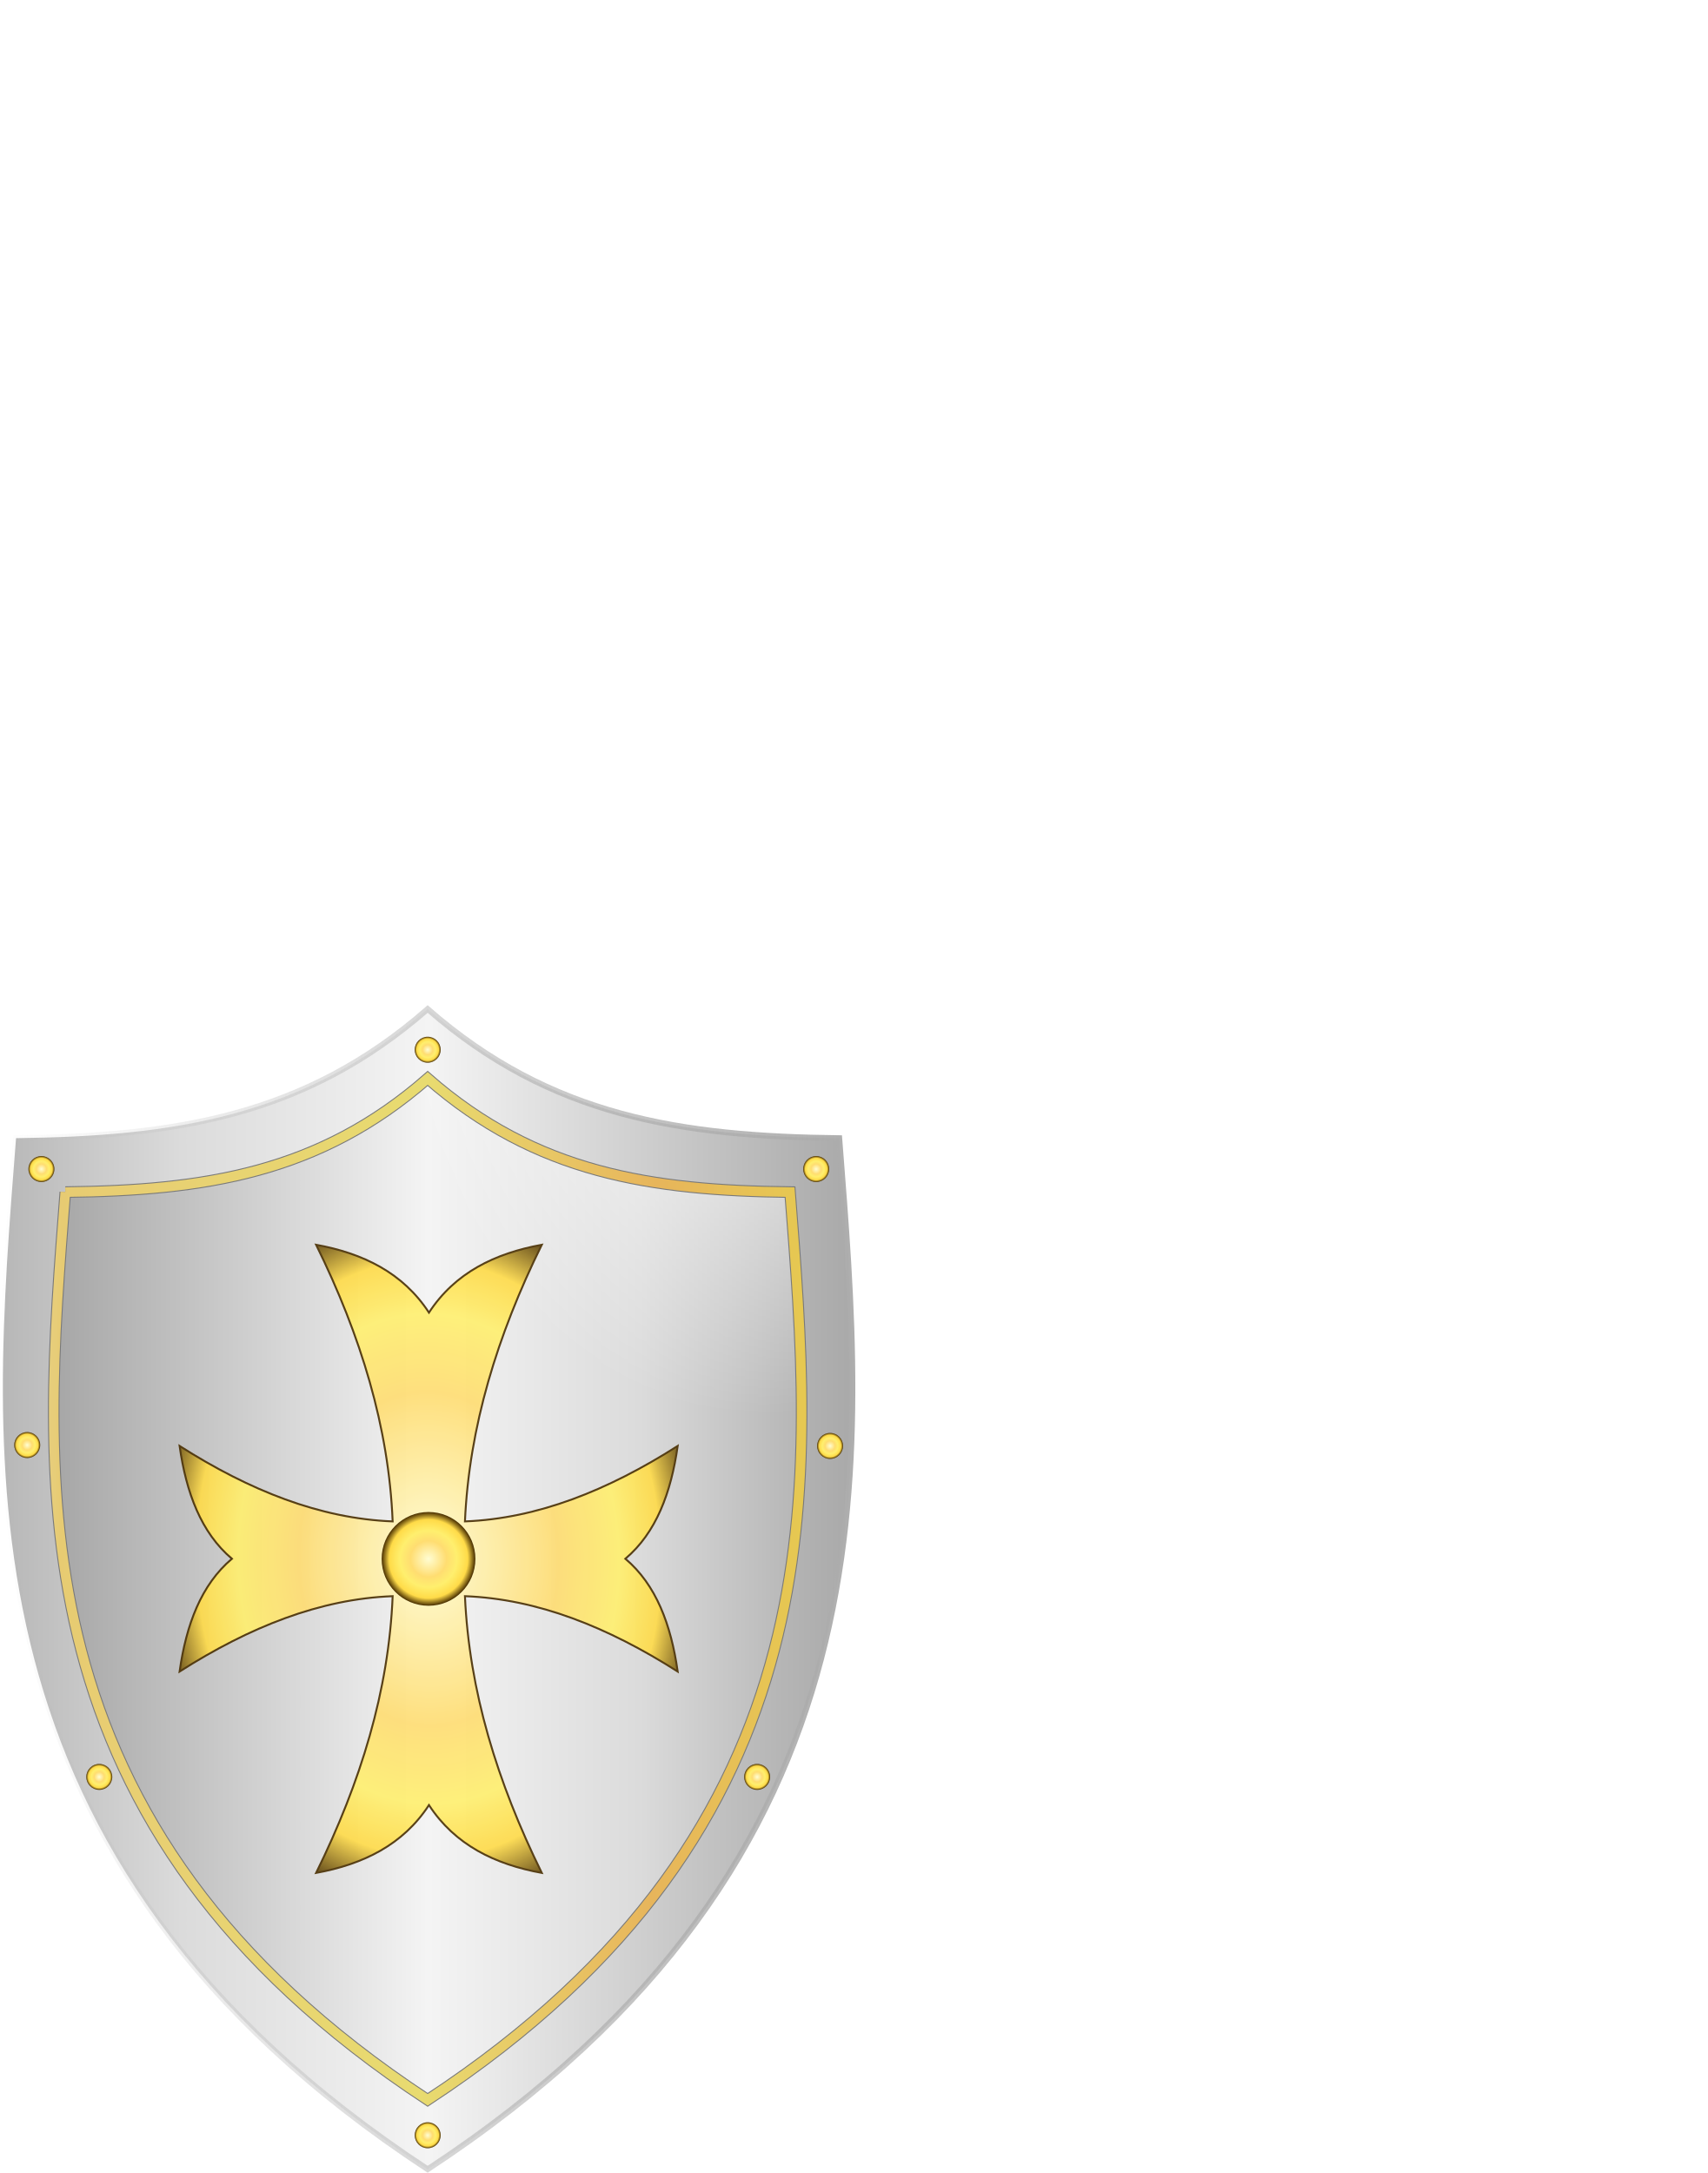
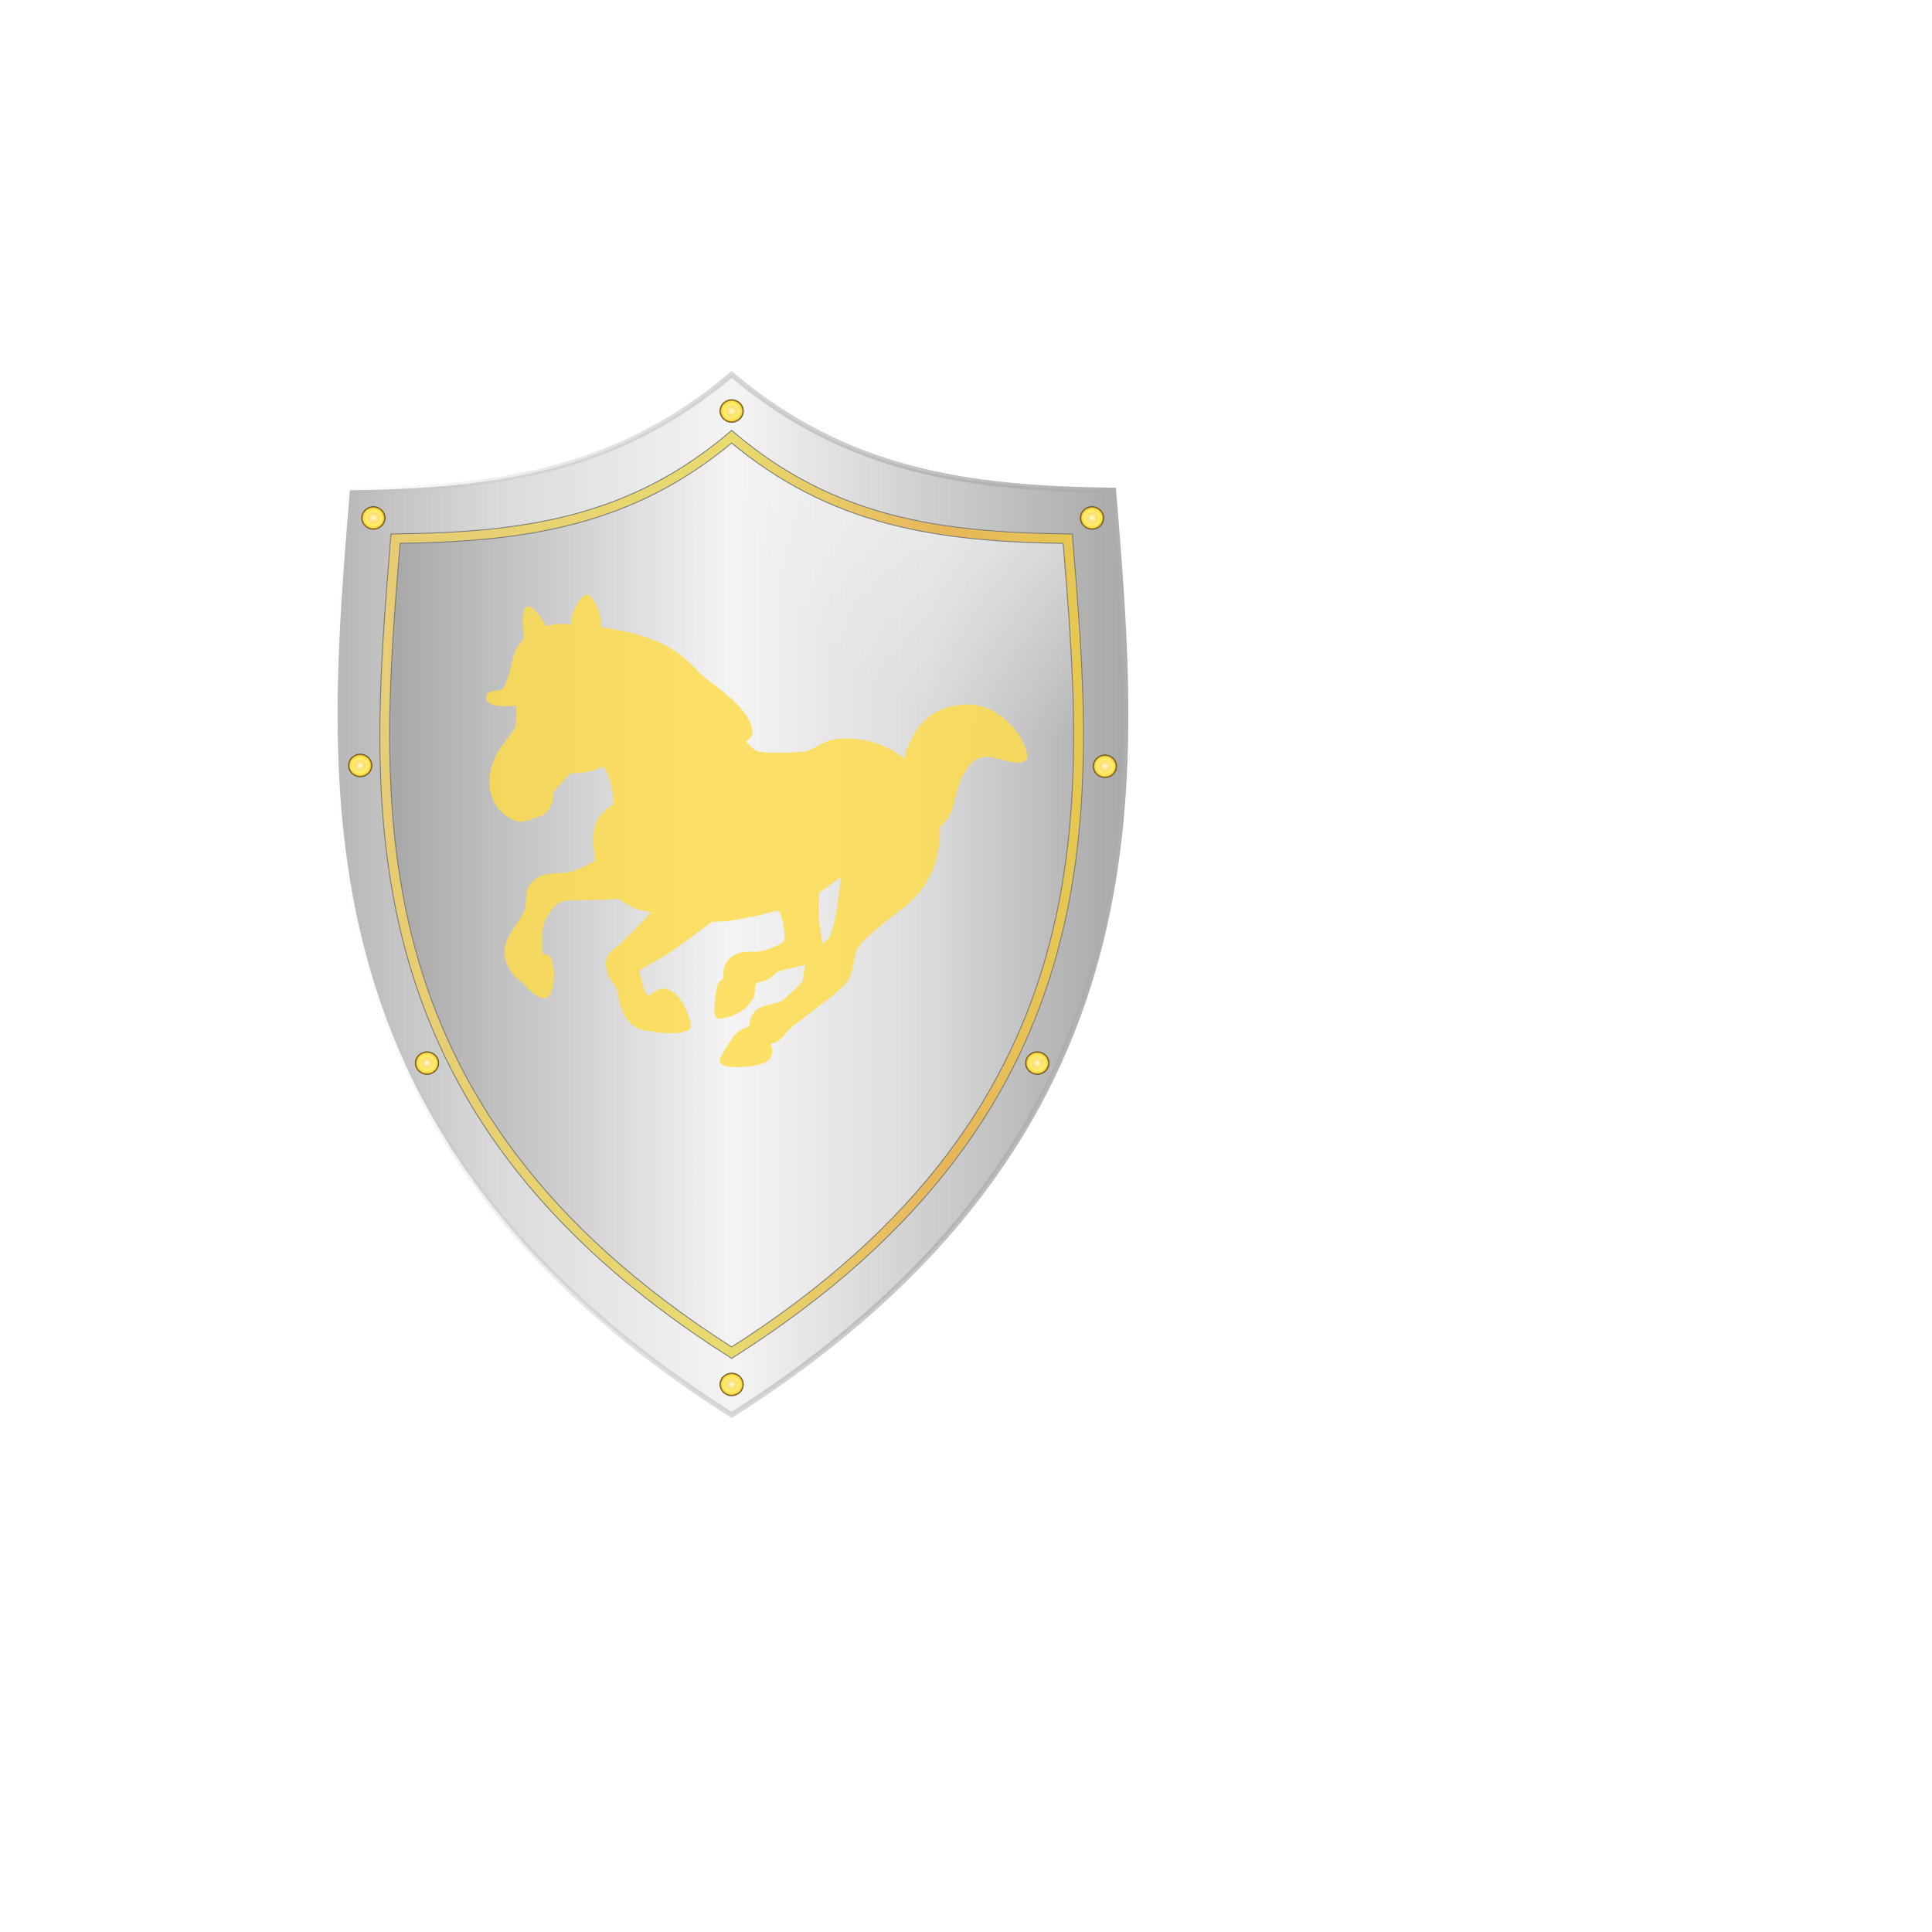
- <svg xmlns="http://www.w3.org/2000/svg" xmlns:xlink="http://www.w3.org/1999/xlink" id="svg4745" viewBox="0 0 593.804 755.781" version="1.1" width="100%" height="100%">
+ <svg xmlns="http://www.w3.org/2000/svg" xmlns:xlink="http://www.w3.org/1999/xlink" id="svg4745" viewBox="0 0 512 512" version="1.1" width="512" height="512">
  <defs id="defs4747">
-     <linearGradient id="linearGradient4705" x1="206.85" gradientUnits="userSpaceOnUse" x2="643.68" gradientTransform="translate(-114.53,-242.85)" y1="528.84" y2="531.27">
+     <linearGradient id="linearGradient4705" x1="206.85" gradientUnits="userSpaceOnUse" x2="643.68" gradientTransform="matrix(0.5304956,0,0,0.5304956,-119.4965,69.53239)" y1="528.84" y2="531.27">
      <stop id="stop3169-6" stop-color="#fffdd2" stop-opacity=".754" offset="0" />
      <stop id="stop3171-8" stop-color="#ffdd71" stop-opacity=".825" offset=".114" />
      <stop id="stop3173-8" stop-color="#ffef6e" stop-opacity=".833" offset=".544" />
      <stop id="stop3175-2" stop-color="#ffc255" stop-opacity=".825" offset=".819" />
      <stop id="stop3177-0" stop-color="#ffdb48" stop-opacity=".816" offset="1" />
    </linearGradient>
    <linearGradient id="linearGradient4431-7" x1="676.19" xlink:href="#linearGradient3182-5-4" gradientUnits="userSpaceOnUse" x2="220.55" y1="475.34" y2="475.34" />
    <linearGradient id="linearGradient3182-5-4">
      <stop id="stop3184-6-1" stop-color="#a6a6a6" offset="0" />
      <stop id="stop3192-2-4" stop-color="#f4f4f4" offset=".5" />
      <stop id="stop3194-0-6" stop-color="#dbdbdb" offset=".783" />
      <stop id="stop3186-3-0" stop-color="#b5b5b5" offset="1" />
    </linearGradient>
    <linearGradient id="linearGradient4760" x1="252.63" xlink:href="#linearGradient3182-5-4" gradientUnits="userSpaceOnUse" x2="641.68" y1="531.27" y2="531.27" />
    <linearGradient id="linearGradient4823" y2="475.34" gradientUnits="userSpaceOnUse" y1="475.34" x2="220.55" x1="676.19">
      <stop id="stop13332" stop-color="#acacac" offset="0" />
      <stop id="stop13334" stop-color="#b3b3b3" stop-opacity="0" offset="1" />
    </linearGradient>
-     <radialGradient id="radialGradient4893" gradientUnits="userSpaceOnUse" cy="28.439" cx="502.87" gradientTransform="matrix(1,0,0,1.3658,0,-105.5)" r="194.03">
+     <radialGradient id="radialGradient4893" gradientUnits="userSpaceOnUse" cy="28.439" cx="502.87" gradientTransform="matrix(0.5304956,0,0,0.7245508,-58.73883,142.3959)" r="194.03">
      <stop id="stop4889" stop-color="#fff" offset="0" />
      <stop id="stop4891" stop-color="#fff" stop-opacity="0" offset="1" />
    </radialGradient>
    <radialGradient id="radialGradient5039" gradientUnits="userSpaceOnUse" cy="147.12" cx="221.06" r="2.697">
      <stop id="stop5066" stop-color="#fffdd2" offset="0" />
      <stop id="stop5068" stop-color="#ffdd71" offset=".386" />
      <stop id="stop5070" stop-color="#ffef6e" offset=".605" />
      <stop id="stop5072" stop-color="#ffdb48" offset=".837" />
      <stop id="stop5074" stop-color="#482e00" offset="1" />
    </radialGradient>
-     <radialGradient id="radialGradient7264" gradientUnits="userSpaceOnUse" cy="405.24" cx="344.92" gradientTransform="matrix(1.2283,-0.036106,0.046456,1.5801,-97.578,-217.59)" r="115.75">
+     <radialGradient id="radialGradient7264" gradientUnits="userSpaceOnUse" cy="405.24" cx="344.92" gradientTransform="matrix(0.6516077,-0.01915407,0.0246447,0.838236,-116.7666,9.947123)" r="115.75">
      <stop id="stop5893" stop-color="#fffdd2" offset="0" />
      <stop id="stop5895" stop-color="#ffdd71" offset=".474" />
      <stop id="stop5897" stop-color="#ffef6e" offset=".695" />
      <stop id="stop5899" stop-color="#ffdb48" offset=".847" />
      <stop id="stop5901" stop-color="#482e00" offset="1" />
    </radialGradient>
    <radialGradient xlink:href="#radialGradient5039" id="radialGradient6578" gradientUnits="userSpaceOnUse" cx="221.06" cy="147.12" r="2.697" />
    <radialGradient xlink:href="#radialGradient5039" id="radialGradient6580" gradientUnits="userSpaceOnUse" cx="221.06" cy="147.12" r="2.697" />
    <radialGradient xlink:href="#radialGradient5039" id="radialGradient6582" gradientUnits="userSpaceOnUse" cx="221.06" cy="147.12" r="2.697" />
    <radialGradient xlink:href="#radialGradient5039" id="radialGradient6584" gradientUnits="userSpaceOnUse" cx="221.06" cy="147.12" r="2.697" />
    <radialGradient xlink:href="#radialGradient5039" id="radialGradient6586" gradientUnits="userSpaceOnUse" cx="221.06" cy="147.12" r="2.697" />
    <radialGradient xlink:href="#radialGradient5039" id="radialGradient6588" gradientUnits="userSpaceOnUse" cx="221.06" cy="147.12" r="2.697" />
    <radialGradient xlink:href="#radialGradient5039" id="radialGradient6590" gradientUnits="userSpaceOnUse" cx="221.06" cy="147.12" r="2.697" />
    <radialGradient xlink:href="#radialGradient5039" id="radialGradient6592" gradientUnits="userSpaceOnUse" cx="221.06" cy="147.12" r="2.697" />
    <radialGradient xlink:href="#radialGradient5039" id="radialGradient6594" gradientUnits="userSpaceOnUse" cx="221.06" cy="147.12" r="2.697" />
-     <radialGradient xlink:href="#radialGradient5039" id="radialGradient6596" gradientUnits="userSpaceOnUse" cx="221.06" cy="147.12" r="2.697" />
+     <linearGradient xlink:href="#linearGradient4705" id="linearGradient8" x1="44.832" y1="331.764" x2="205.477" y2="331.764" gradientUnits="userSpaceOnUse" />
+     <linearGradient xlink:href="#linearGradient4705" id="linearGradient9" gradientUnits="userSpaceOnUse" gradientTransform="matrix(0.5304956,0,0,0.5304956,-119.4965,69.53239)" x1="206.85" y1="528.84" x2="643.68" y2="531.27" />
  </defs>
-   <g id="layer11" transform="matrix(0.6703243,0,0,0.6703243,-82.13298,267.1574)">
-     <g id="g4114">
-       <g id="g4683" transform="translate(-102.73,-105.27)">
-         <path id="path4411" d="m 233.58,297.27 c -13.106,169 -32.955,373.05 213.57,535 246.53,-161.95 226.68,-366 213.57,-535 -81.788,-1 -149.54,-11 -213.57,-67 -64.035,56 -131.79,66 -213.57,67 z" style="fill:url(#linearGradient4431-7);stroke:url(#linearGradient4823);stroke-width:3" />
-         <path id="path4415" d="M 259.14,325.26 C 247.6,474.05 230.13,653.69 447.15,796.27 664.18,653.69 646.7,474.05 635.17,325.26 c -72,-0.88 -131.65,-9.68 -188.02,-58.99 -56.37,49.31 -116.01,58.11 -188.01,58.99 z" style="fill:url(#linearGradient4760)" />
-       </g>
-       <path id="path4415-1" transform="translate(11.806,137.58)" d="M 144.61,82.411 C 133.07,231.201 115.6,410.841 332.62,553.421 549.65,410.841 532.17,231.201 520.64,82.411 448.64,81.531 388.99,72.727 332.62,23.425 276.25,72.727 216.61,81.531 144.61,82.412 z" style="fill:url(#radialGradient4893)" />
-       <path id="path4413-3" d="M 144.61,82.411 C 133.07,231.201 115.6,410.841 332.62,553.421 549.65,410.841 532.17,231.201 520.64,82.411 448.64,81.531 388.99,72.727 332.62,23.425 276.25,72.727 216.61,81.531 144.61,82.412 z" transform="translate(11.806,137.58)" style="fill:none;stroke:#797979;stroke-width:6" />
-       <path id="path4413" d="M 144.61,82.411 C 133.07,231.201 115.6,410.841 332.62,553.421 549.65,410.841 532.17,231.201 520.64,82.411 448.64,81.531 388.99,72.727 332.62,23.425 276.25,72.727 216.61,81.531 144.61,82.412 z" transform="translate(11.806,137.58)" style="fill:none;stroke:url(#linearGradient4705);stroke-width:5" />
-       <g id="g5308" transform="translate(11.806,137.58)" style="fill:url(#radialGradient6594)">
-         <path id="path4217-59-6" transform="matrix(2.5,0,0,2.5,-220.03,-359.26)" d="m 223.76,147.12 a 2.697,2.697 0 1 1 -5.395,0 2.697,2.697 0 1 1 5.395,0 z" style="fill:url(#radialGradient6578)" />
-         <path id="path4217-59-6-5" transform="matrix(2.5,0,0,2.5,-18.454,-297.36)" d="m 223.76,147.12 a 2.697,2.697 0 1 1 -5.395,0 2.697,2.697 0 1 1 5.395,0 z" style="fill:url(#radialGradient6580)" />
-         <path id="path4217-59-6-1" transform="matrix(2.5,0,0,2.5,-420.45,-297.36)" d="m 223.76,147.12 a 2.697,2.697 0 1 1 -5.395,0 2.697,2.697 0 1 1 5.395,0 z" style="fill:url(#radialGradient6582)" />
-         <path id="path4217-59-6-1-2" transform="matrix(2.5,0,0,2.5,-427.82,-154.15)" d="m 223.76,147.12 a 2.697,2.697 0 1 1 -5.395,0 2.697,2.697 0 1 1 5.395,0 z" style="fill:url(#radialGradient6584)" />
-         <path id="path4217-59-6-1-4" transform="matrix(2.5,0,0,2.5,-390.43,18.045)" d="m 223.76,147.12 a 2.697,2.697 0 1 1 -5.395,0 2.697,2.697 0 1 1 5.395,0 z" style="fill:url(#radialGradient6586)" />
-         <path id="path4217-59-6-1-9" transform="matrix(2.5,0,0,2.5,-220.03,203.97)" d="m 223.76,147.12 a 2.697,2.697 0 1 1 -5.395,0 2.697,2.697 0 1 1 5.395,0 z" style="fill:url(#radialGradient6588)" />
-         <path id="path4217-59-6-1-0" transform="matrix(2.5,0,0,2.5,-49.086,18.045)" d="m 223.76,147.12 a 2.697,2.697 0 1 1 -5.395,0 2.697,2.697 0 1 1 5.395,0 z" style="fill:url(#radialGradient6590)" />
-         <path id="path4217-59-6-1-92" transform="matrix(2.5,0,0,2.5,-11.243,-153.69)" d="m 223.76,147.12 a 2.697,2.697 0 1 1 -5.395,0 2.697,2.697 0 1 1 5.395,0 z" style="fill:url(#radialGradient6592)" />
-       </g>
-       <path id="path7215" d="m 403.64,573.24 c -24.372,-4.476 -45.031,-14.519 -58.546,-35.209 -13.515,20.689 -34.174,30.732 -58.546,35.209 23.181,-47.243 37.676,-94.485 39.709,-143.6 -37.709,1.447 -74.132,15.938 -110.55,39.11 3.451,-24.363 11.194,-45.014 27.145,-58.524 -15.951,-13.51 -23.694,-34.161 -27.145,-58.524 36.423,23.172 72.845,37.662 110.55,39.153 -2.033,-49.07 -16.528,-96.312 -39.709,-143.55 24.372,4.476 45.031,14.519 58.546,35.209 13.515,-20.689 34.174,-30.732 58.546,-35.209 -23.181,47.243 -37.676,94.485 -39.877,143.55 37.541,-1.491 73.963,-15.981 110.39,-39.153 -3.451,24.363 -11.194,45.014 -27.145,58.524 15.951,13.51 23.694,34.161 27.145,58.524 -36.423,-23.172 -72.845,-37.662 -110.39,-39.11 2.201,49.113 16.696,96.356 39.877,143.6 z" style="opacity:0.9;fill:url(#radialGradient7264);stroke:#482e00;stroke-width:1px" />
-       <path id="path4217-59-6-1-9-8" transform="matrix(9.0172,0,0,9.0164,-1648.5,-916.2)" d="m 223.76,147.12 a 2.697,2.697 0 1 1 -5.395,0 2.697,2.697 0 1 1 5.395,0 z" style="fill:url(#radialGradient6596)" />
+   <g id="g8" transform="matrix(0.893077,0,0,0.8633691,88.76771,-66.25353)">
+     <g id="g4683" transform="matrix(0.5304956,0,0,0.5304956,-119.4997,69.53238)">
+       <path id="path4411" d="m 233.58,297.27 c -13.106,169 -32.955,373.05 213.57,535 246.53,-161.95 226.68,-366 213.57,-535 -81.788,-1 -149.54,-11 -213.57,-67 -64.035,56 -131.79,66 -213.57,67 z" style="fill:url(#linearGradient4431-7);stroke:url(#linearGradient4823);stroke-width:3" />
+       <path id="path4415" d="M 259.14,325.26 C 247.6,474.05 230.13,653.69 447.15,796.27 664.18,653.69 646.7,474.05 635.17,325.26 c -72,-0.88 -131.65,-9.68 -188.02,-58.99 -56.37,49.31 -116.01,58.11 -188.01,58.99 z" style="fill:url(#linearGradient4760)" />
    </g>
+     <path id="path4415-1" d="M 17.976,242.082 C 11.854,321.014 2.586,416.313 117.715,491.951 232.848,416.313 223.575,321.014 217.458,242.082 179.263,241.615 147.619,236.945 117.715,210.79 87.811,236.945 56.172,241.615 17.976,242.082 Z" style="fill:url(#radialGradient4893);stroke-width:0.53" />
+     <path id="path4413-3" d="M 17.976,242.082 C 11.854,321.014 2.586,416.313 117.715,491.951 232.848,416.313 223.575,321.014 217.458,242.082 179.263,241.615 147.619,236.945 117.715,210.79 87.811,236.945 56.172,241.615 17.976,242.082 Z" style="fill:none;stroke:#797979;stroke-width:3.183" />
+     <path id="path4413" d="M 17.976,242.082 C 11.854,321.014 2.586,416.313 117.715,491.951 232.848,416.313 223.575,321.014 217.458,242.082 179.263,241.615 147.619,236.945 117.715,210.79 87.811,236.945 56.172,241.615 17.976,242.082 Z" style="fill:none;stroke:url(#linearGradient9);stroke-width:2.652" />
+     <g id="g5308" transform="matrix(0.5304956,0,0,0.5304956,-58.73883,198.3632)" style="fill:url(#radialGradient6594)">
+       <path id="path4217-59-6" transform="matrix(2.5,0,0,2.5,-220.03,-359.26)" d="m 223.76,147.12 a 2.697,2.697 0 1 1 -5.395,0 2.697,2.697 0 1 1 5.395,0 z" style="fill:url(#radialGradient6578)" />
+       <path id="path4217-59-6-5" transform="matrix(2.5,0,0,2.5,-18.454,-297.36)" d="m 223.76,147.12 a 2.697,2.697 0 1 1 -5.395,0 2.697,2.697 0 1 1 5.395,0 z" style="fill:url(#radialGradient6580)" />
+       <path id="path4217-59-6-1" transform="matrix(2.5,0,0,2.5,-420.45,-297.36)" d="m 223.76,147.12 a 2.697,2.697 0 1 1 -5.395,0 2.697,2.697 0 1 1 5.395,0 z" style="fill:url(#radialGradient6582)" />
+       <path id="path4217-59-6-1-2" transform="matrix(2.5,0,0,2.5,-427.82,-154.15)" d="m 223.76,147.12 a 2.697,2.697 0 1 1 -5.395,0 2.697,2.697 0 1 1 5.395,0 z" style="fill:url(#radialGradient6584)" />
+       <path id="path4217-59-6-1-4" transform="matrix(2.5,0,0,2.5,-390.43,18.045)" d="m 223.76,147.12 a 2.697,2.697 0 1 1 -5.395,0 2.697,2.697 0 1 1 5.395,0 z" style="fill:url(#radialGradient6586)" />
+       <path id="path4217-59-6-1-9" transform="matrix(2.5,0,0,2.5,-220.03,203.97)" d="m 223.76,147.12 a 2.697,2.697 0 1 1 -5.395,0 2.697,2.697 0 1 1 5.395,0 z" style="fill:url(#radialGradient6588)" />
+       <path id="path4217-59-6-1-0" transform="matrix(2.5,0,0,2.5,-49.086,18.045)" d="m 223.76,147.12 a 2.697,2.697 0 1 1 -5.395,0 2.697,2.697 0 1 1 5.395,0 z" style="fill:url(#radialGradient6590)" />
+       <path id="path4217-59-6-1-92" transform="matrix(2.5,0,0,2.5,-11.243,-153.69)" d="m 223.76,147.12 a 2.697,2.697 0 1 1 -5.395,0 2.697,2.697 0 1 1 5.395,0 z" style="fill:url(#radialGradient6592)" />
+     </g>
+     <path id="path1" style="fill:url(#linearGradient8);fill-opacity:1;stroke:none;stroke-width:1.303" d="m 74.773,259.247 c -1.355,-0.13 -3.83,3.544 -4.469,6.983 -0.141,0.758 -0.202,1.451 -0.234,2.108 -1.012,-0.052 -2.02,-0.089 -2.997,-0.089 -1.358,0 -2.894,0.252 -4.444,0.737 -1.434,-2.699 -3.839,-6.568 -5.626,-6.052 -1.809,0.522 -1.377,6.158 -0.889,9.856 -1.483,1.459 -2.63,3.26 -3.137,5.412 -1.55,6.592 -2.462,9.706 -3.621,10.214 -1.159,0.508 -4.403,3.5e-4 -4.521,2.332 -0.117,2.332 3.1,2.97 7.504,2.71 0.538,-0.032 1.104,-0.107 1.686,-0.219 -0.042,0.011 -0.266,0.075 -0.266,0.075 0,0 0.274,5.342 -0.325,6.723 -1.29,2.931 -7.035,7.712 -7.57,15.451 -0.573,8.416 4.859,12.298 7.96,13.262 0.894,0.283 1.746,0.21 2.462,0.007 0.371,0.165 2.221,-0.49 2.645,-0.827 0.067,-0.053 0.14,-0.104 0.213,-0.156 0.645,-0.049 1.629,-0.292 2.901,-1.147 3.166,-2.137 2.84,-6.853 2.84,-6.853 l 4.977,-5.693 c 0,0 3.752,0.156 7.243,-1.003 0.825,-0.274 1.666,-0.667 2.483,-1.178 l 1.649,3.172 c 0.385,1.335 0.867,3.007 1.119,4.508 0.261,1.55 0.391,3.882 0.391,3.882 0,0 -5.107,2.97 -5.824,7.764 -0.395,2.671 -0.254,6.353 0.352,9.693 -2.253,1.277 -5.157,2.809 -7.074,3.374 -3.491,1.029 -8.142,-0.391 -11.386,2.84 -3.231,3.231 -1.42,6.214 -2.71,9.445 -1.29,3.231 -6.319,8.117 -5.824,12.937 0.522,5.077 4.121,8.009 5.543,8.985 0.666,0.875 2.768,3.443 5.284,4.486 3.062,1.264 4.221,-4.116 3.83,-8.637 -0.195,-2.28 -0.677,-3.687 -1.602,-4.417 -0.535,-0.423 -1.695,-0.395 -1.8,-0.391 0.002,-0.096 0.005,-0.191 0.002,-0.287 -0.13,-4.664 -0.131,-6.853 0.521,-9.054 0.651,-2.202 3.231,-6.084 5.172,-6.723 1.941,-0.651 8.924,-0.39 12.025,-0.521 1.345,-0.057 3.179,-0.188 4.851,-0.317 0.615,0.466 1.252,0.863 1.9,1.214 0.511,0.404 1.257,0.883 2.407,1.422 1.974,0.925 3.936,1.147 4.097,1.164 0.414,0.154 0.807,0.305 1.255,0.459 -0.093,0.147 -0.182,0.271 -0.258,0.331 -0.482,0.391 -3.687,3.974 -5.146,5.433 -1.459,1.459 -3.296,3.465 -4.078,4.143 -0.782,0.677 -4.052,2.462 -3.882,5.85 0.261,5.211 2.84,5.719 3.4,8.442 0.456,2.254 0.912,5.407 2.424,7.856 1.705,2.748 4.096,4.224 7.823,4.292 -2.9e-4,3e-4 -0.006,0.007 -0.006,0.007 0,0 2.632,0.795 6.618,0.625 2.71,-0.117 4.352,-0.73 4.782,-1.498 0.443,-0.782 -0.443,-4.899 -2.528,-8.195 -2.084,-3.296 -3.83,-3.608 -4.847,-3.934 -1.16,-0.356 -2.624,0.504 -3.216,0.901 -0.961,0.509 -1.278,1.467 -2.022,1.014 -1.055,-0.638 -1.394,-2.97 -1.68,-4.234 -0.287,-1.264 -1.068,-2.775 -0.586,-3.361 0.482,-0.586 5.42,-3.179 7.986,-4.912 3.555,-2.402 10.628,-7.868 13.389,-10.009 2.91,0.027 6.133,-0.22 9.664,-1.142 1.233,-0.215 4.496,-0.792 5.895,-1.226 1.681,-0.521 4.078,-1.094 4.078,-1.094 0,0 0.821,1.081 1.355,3.752 0.651,3.231 0.521,5.302 0.26,5.693 -0.717,1.068 -5.693,3.101 -7.634,3.231 -1.941,0.13 -6.853,-0.691 -9.185,2.97 -1.811,2.84 -0.86,4.104 -1.029,4.782 -0.212,0.837 -1.664,1.381 -1.779,2.598 -5.1e-4,-1.5e-4 -0.019,-0.005 -0.019,-0.005 0,0 -0.625,1.889 -0.821,4.703 -0.195,2.71 -0.339,4.989 0.782,5.38 1.12,0.391 4.221,-0.247 7.374,-2.371 1.642,-1.107 3.152,-3.492 3.439,-4.117 0.287,-0.625 0.287,-2.71 0.287,-2.71 0,0 -0.074,0.003 -0.084,0.004 0.228,-0.771 0.571,-1.741 0.905,-1.788 1.355,-0.195 3.622,-0.782 5.042,-2.593 0.892,-1.138 5.562,-1.869 9.2,-2.831 -0.854,2.459 -0.607,4.65 -1.123,5.385 -0.677,0.964 -3.27,3.139 -5.459,5.341 -1.485,1.485 -6.462,1.264 -8.403,3.492 -1.941,2.228 -1.655,4.651 -1.655,4.651 0,0 -2.539,0.673 -4.032,2.323 -0.735,0.441 -1.9,2.571 -2.834,4.035 -0.964,1.498 -2.124,3.661 -2.032,4.364 0.143,1.159 1.746,1.889 6.358,1.798 4.612,-0.091 7.465,-1.55 7.804,-1.746 0.178,-0.103 0.406,-0.388 0.586,-0.64 0.022,-0.012 0.052,-0.023 0.066,-0.038 1.42,-1.55 0.391,-4.846 0.391,-4.846 0,0 2.137,-2.7e-4 4.078,-2.619 1.941,-2.619 4.56,-4.273 6.788,-6.11 2.228,-1.837 10.54,-7.869 12.129,-10.774 2.098,-3.843 1.355,-7.465 2.814,-9.797 1.459,-2.332 4.299,-4.821 9.641,-9.185 4.273,-3.491 9.236,-6.566 12.741,-15.204 0.239,-0.593 0.42,-1.166 0.574,-1.729 0.51,-1.596 0.908,-3.36 1.159,-5.319 0.253,-1.971 0.315,-3.86 0.228,-5.672 0.632,-0.476 1.254,-1.08 1.836,-1.877 3.491,-4.781 2.085,-10.331 6.762,-16.767 2.944,-4.039 6.605,-2.944 10.409,-1.85 3.895,1.107 6.853,1.225 6.983,-1.29 0.039,-0.756 -0.951,-5.498 -5.172,-9.836 -4.651,-4.781 -10.931,-8.143 -20.298,-4.469 -8.572,3.361 -10.97,14.553 -10.97,14.553 l 0.11,0.643 c -1.607,-1.35 -3.277,-2.466 -4.922,-3.308 -6.332,-3.244 -13.341,-3.518 -17.562,-2.332 -2.293,0.651 -4.299,2.462 -6.305,3.101 -1.642,0.534 -8.794,0.756 -12.611,0.521 -3.737,-0.229 -3.679,-1.452 -5.888,-3.359 1.51,-0.841 2.577,-2.289 1.724,-4.809 -2.137,-6.319 -9.043,-10.788 -13.586,-14.604 -5.228,-4.391 -8.179,-11.76 -28.434,-15.244 -0.761,-0.131 -1.659,-0.27 -2.58,-0.406 0.019,-0.902 -0.013,-1.908 -0.195,-3.098 -0.391,-2.527 -2.593,-6.788 -4.013,-6.918 z m 75.338,86.582 c -0.604,6.824 -1.536,12.247 -1.978,14.112 -0.482,2.032 -1.355,4.755 -1.837,5.146 -0.2,0.163 -0.847,0.637 -1.635,1.298 -0.205,-2.399 -0.932,-4.984 -1.01,-7.473 -0.13,-4.13 -0.13,-7.699 0.196,-8.403 2.094,-1.229 4.485,-3.159 6.263,-4.679 z" />
  </g>
</svg>
